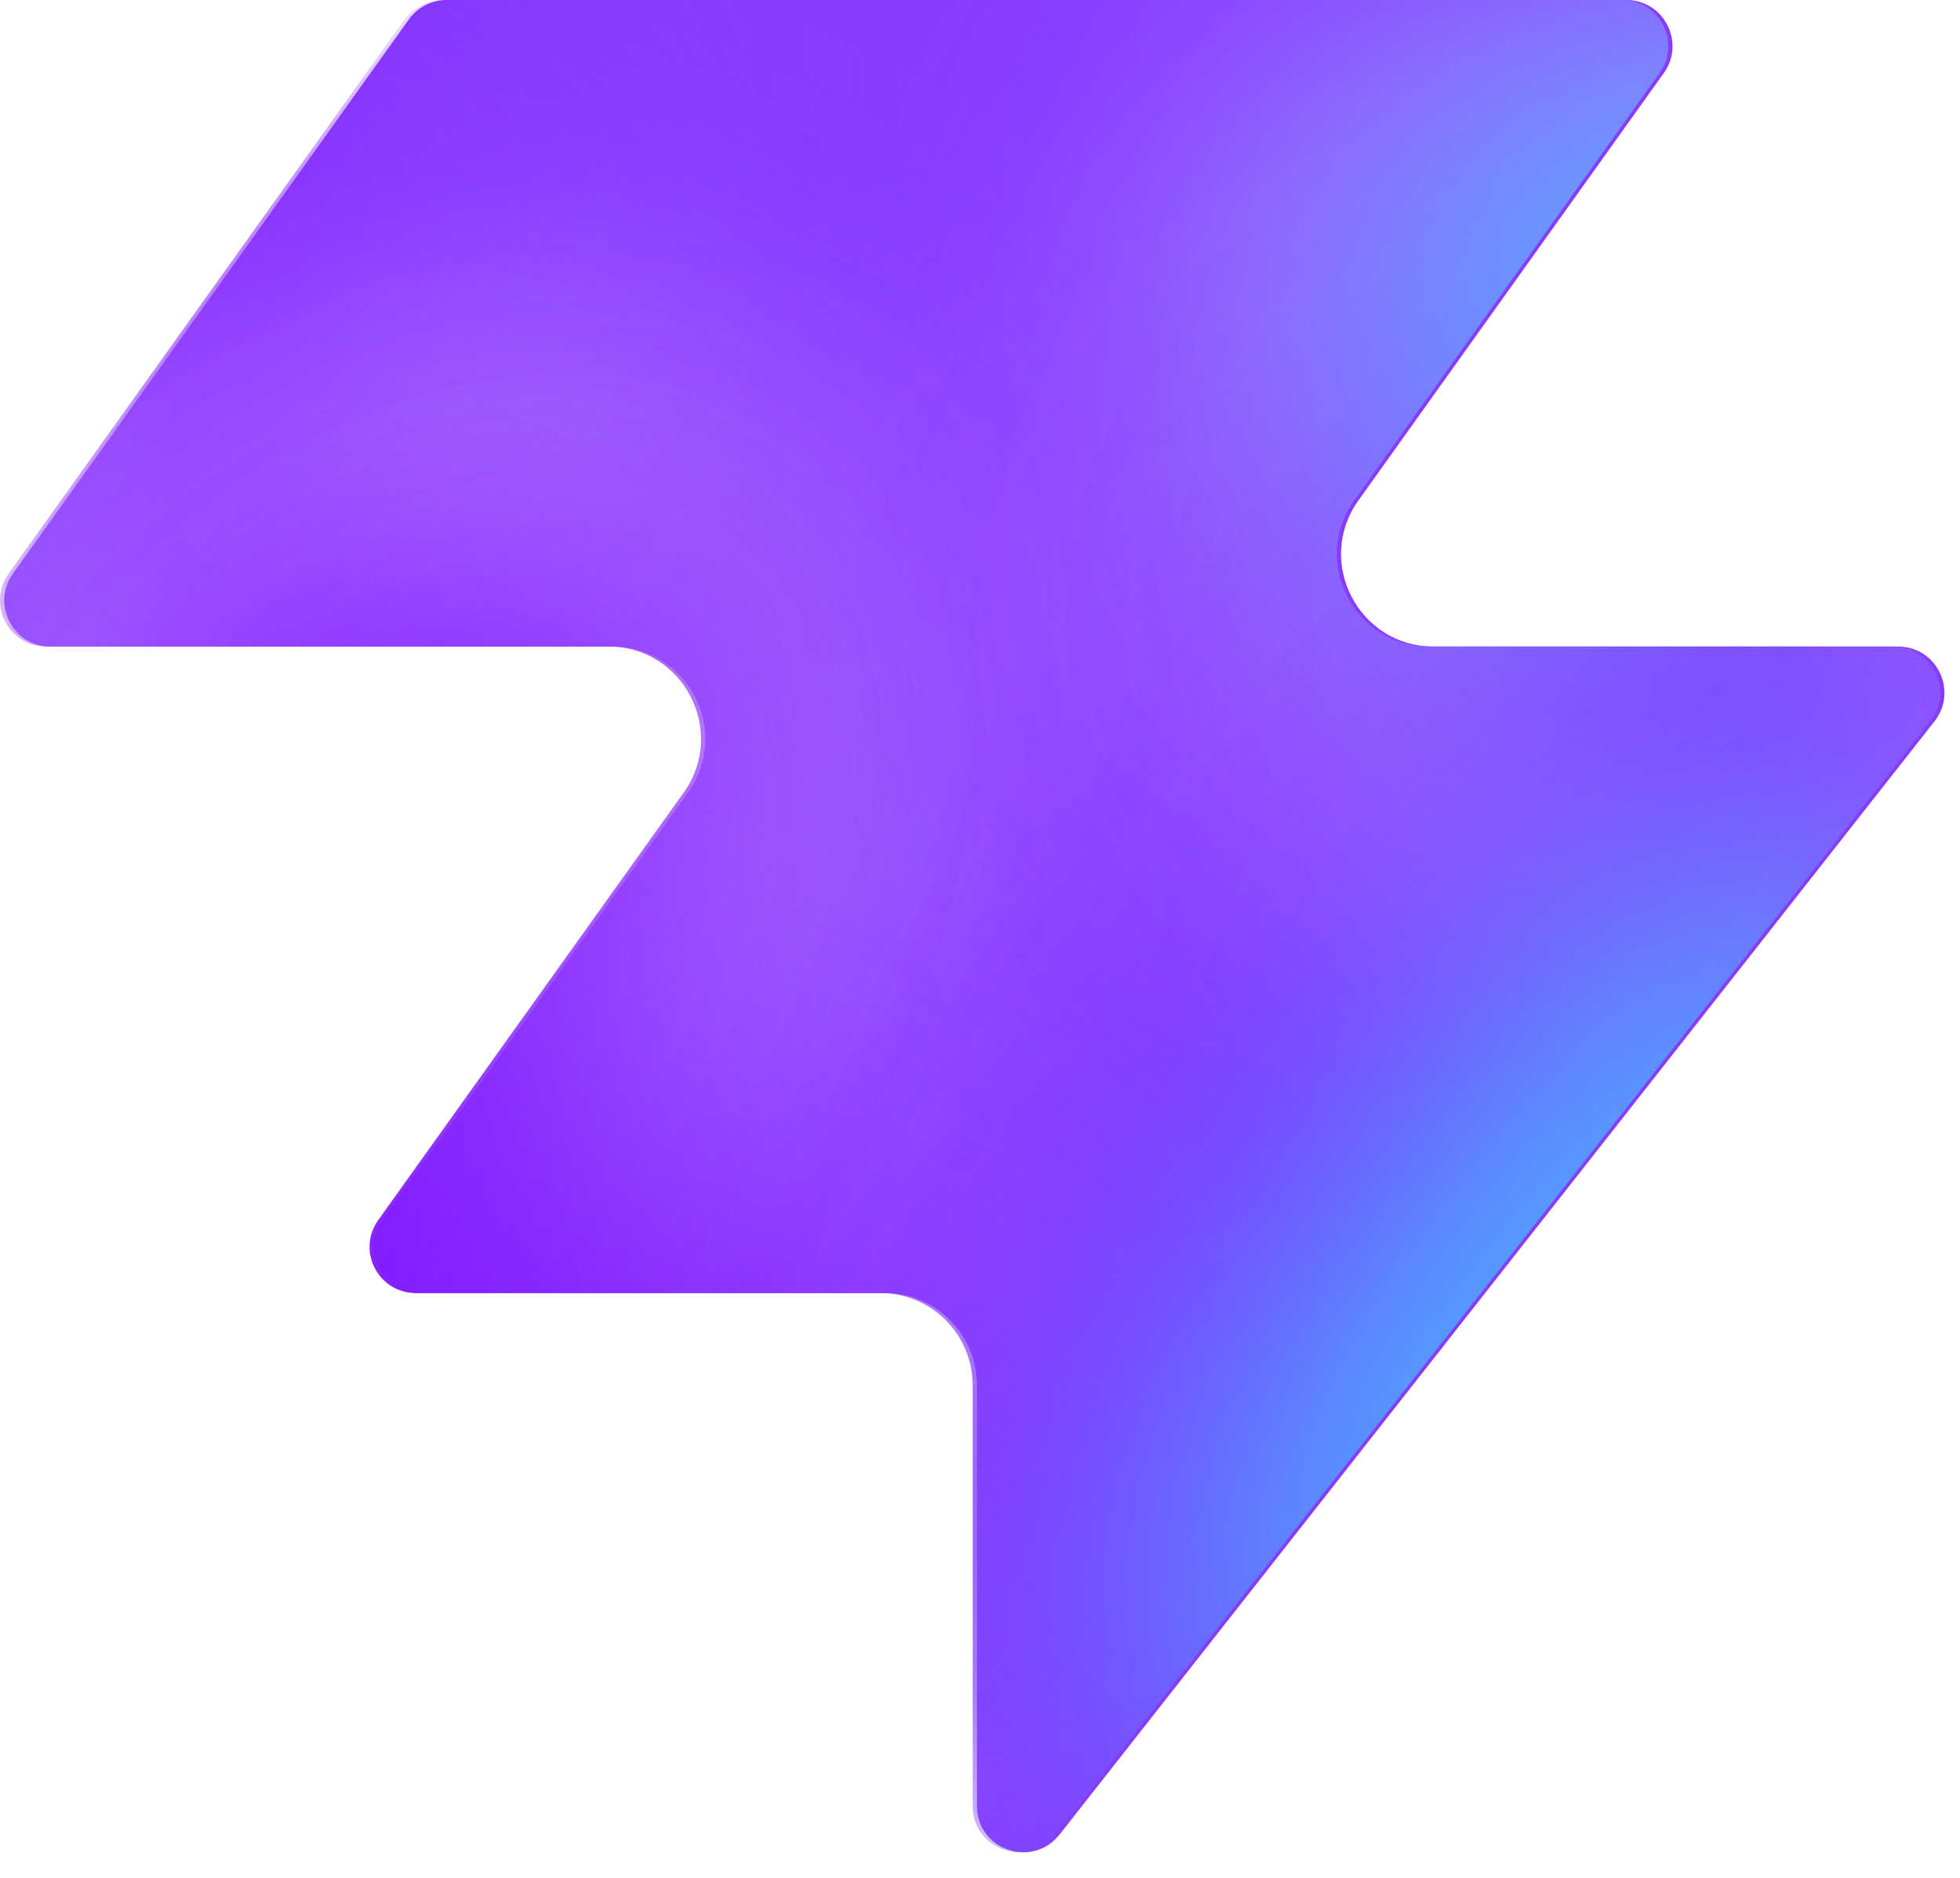
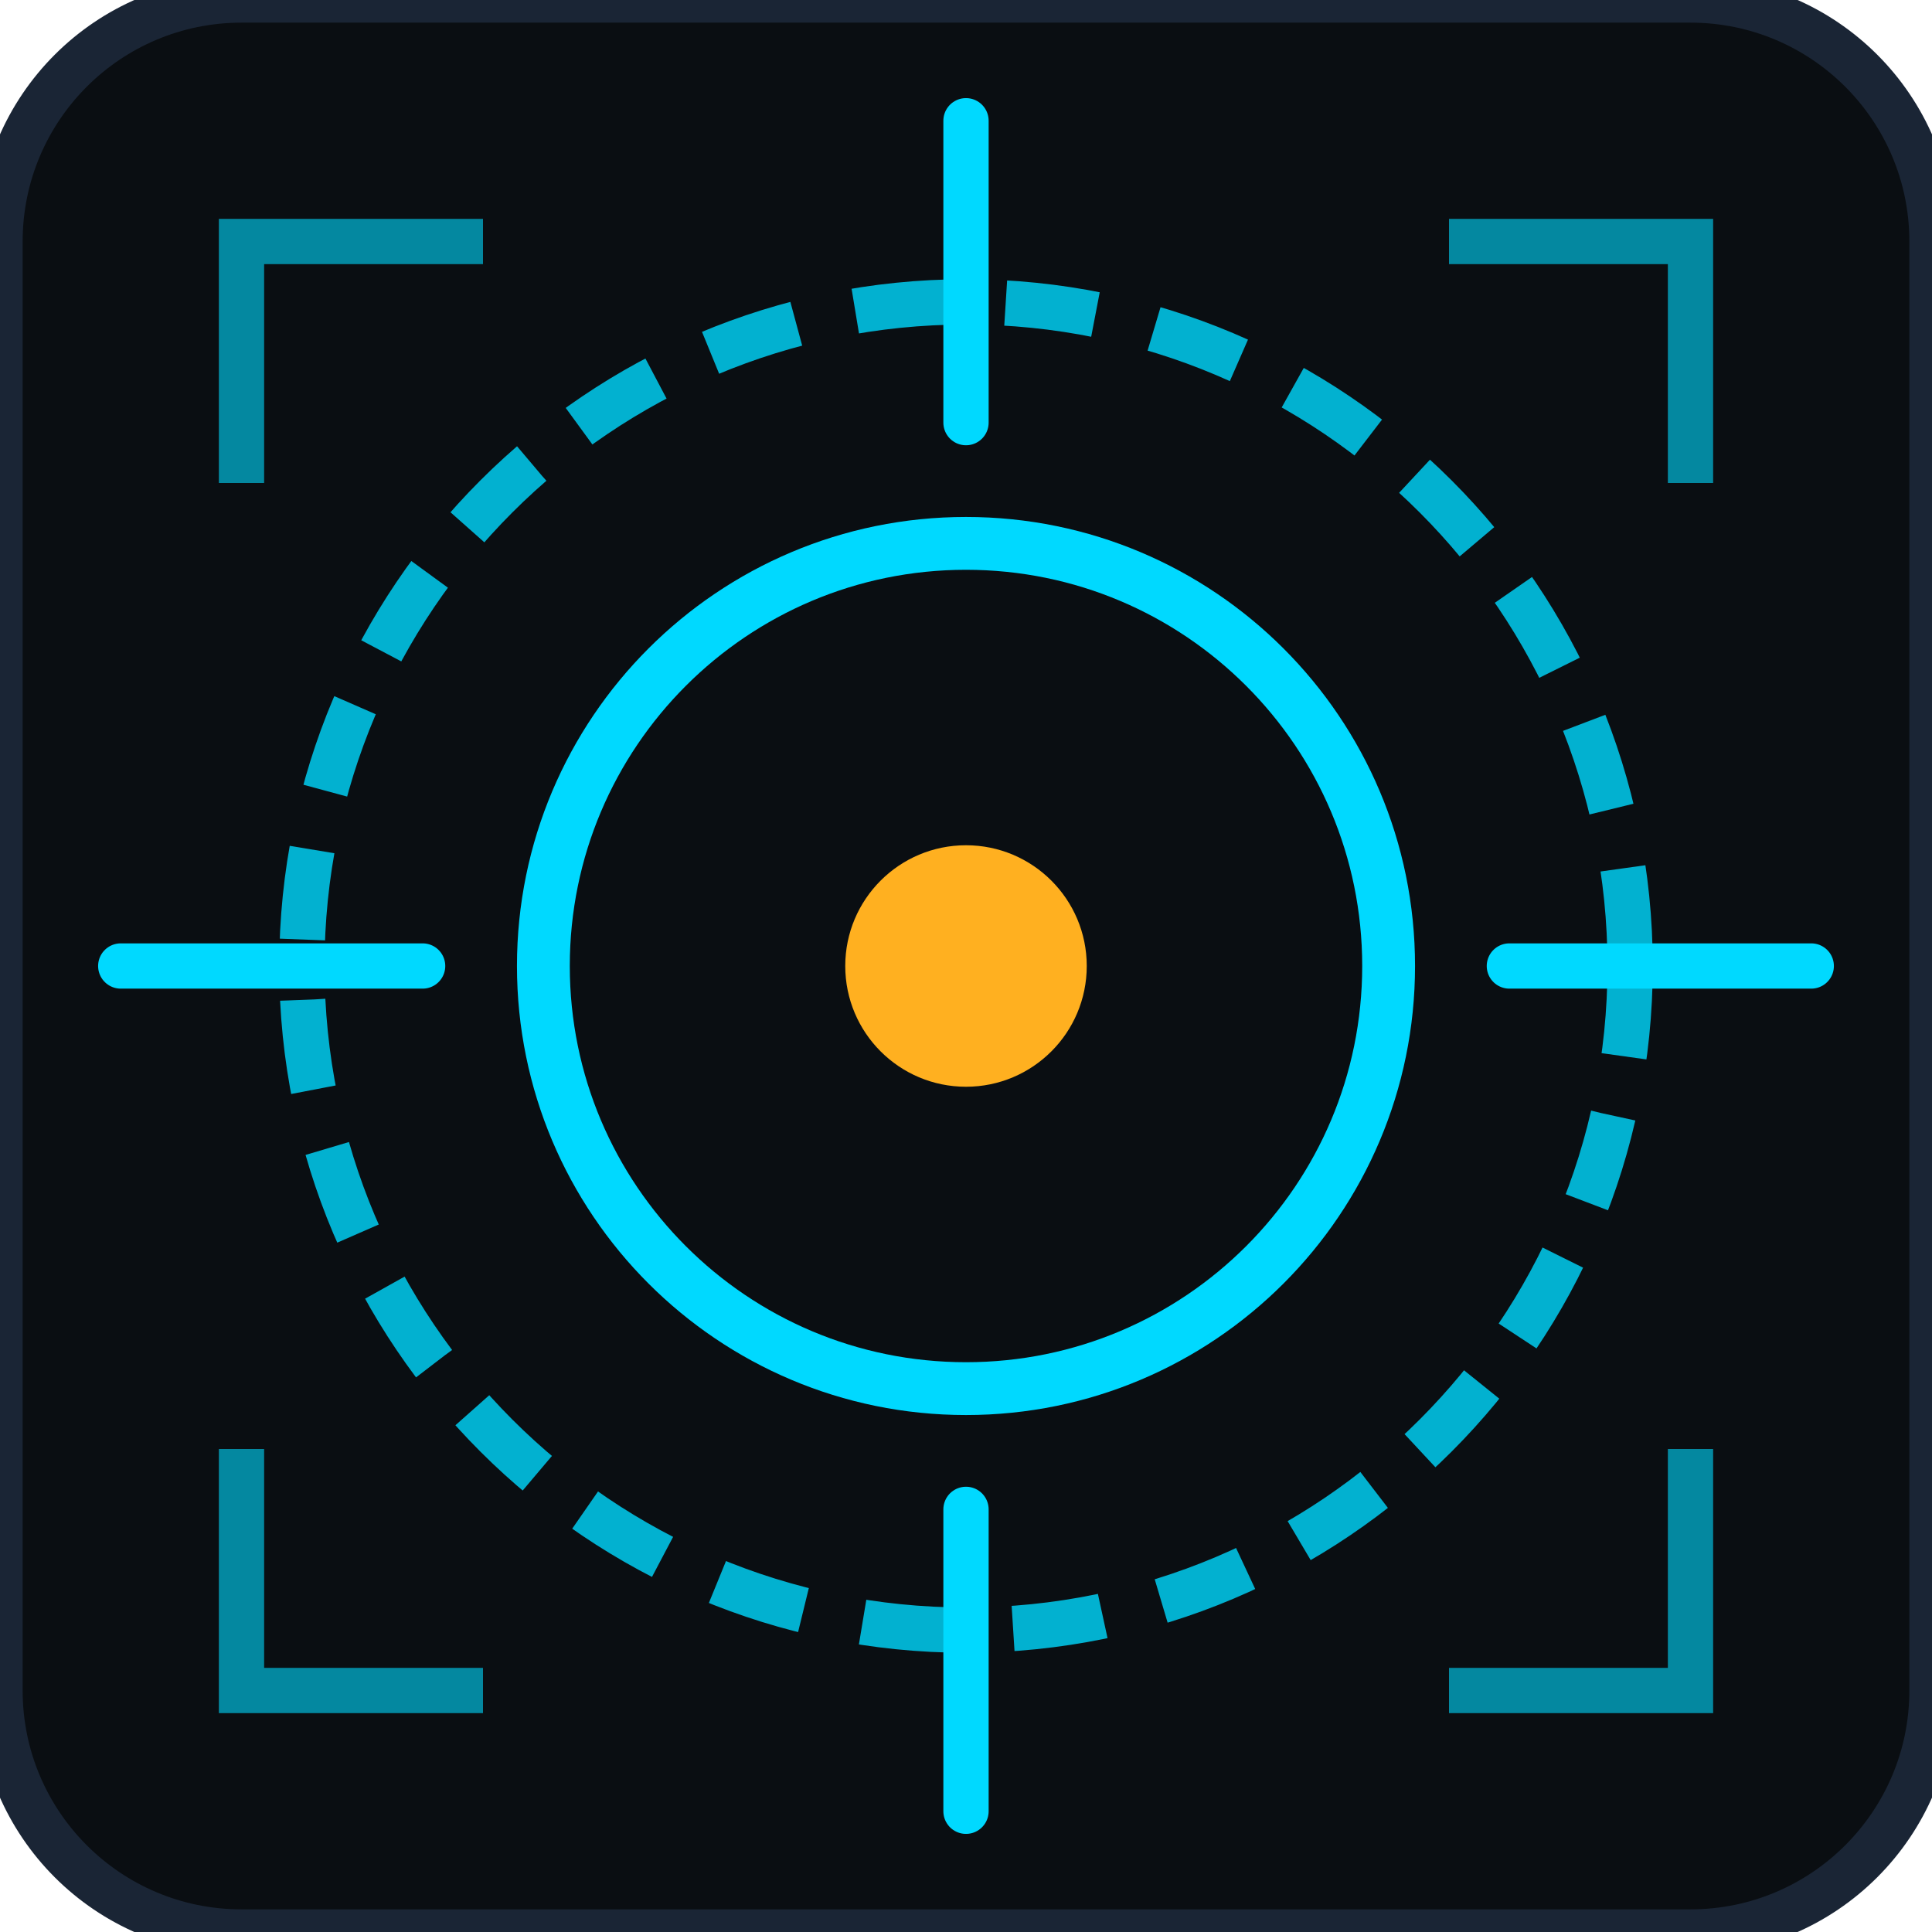
- <svg xmlns="http://www.w3.org/2000/svg" width="48" height="46" fill="none" viewBox="0 0 48 46">
-   <path fill="#863bff" d="M25.946 44.938c-.664.845-2.021.375-2.021-.698V33.937a2.26 2.26 0 0 0-2.262-2.262H10.287c-.92 0-1.456-1.04-.92-1.788l7.48-10.471c1.07-1.497 0-3.578-1.842-3.578H1.237c-.92 0-1.456-1.04-.92-1.788L10.013.474c.214-.297.556-.474.92-.474h28.894c.92 0 1.456 1.04.92 1.788l-7.48 10.471c-1.07 1.498 0 3.579 1.842 3.579h11.377c.943 0 1.473 1.088.89 1.83L25.947 44.94z" style="fill:#863bff;fill:color(display-p3 .525 .23 1);fill-opacity:1" />
-   <mask id="a" width="48" height="46" x="0" y="0" maskUnits="userSpaceOnUse" style="mask-type:alpha">
-     <path fill="#000" d="M25.842 44.938c-.664.844-2.021.375-2.021-.698V33.937a2.26 2.26 0 0 0-2.262-2.262H10.183c-.92 0-1.456-1.04-.92-1.788l7.48-10.471c1.07-1.498 0-3.579-1.842-3.579H1.133c-.92 0-1.456-1.04-.92-1.787L9.91.473c.214-.297.556-.474.92-.474h28.894c.92 0 1.456 1.04.92 1.788l-7.48 10.471c-1.07 1.498 0 3.578 1.842 3.578h11.377c.943 0 1.473 1.088.89 1.832L25.843 44.94z" style="fill:#000;fill-opacity:1" />
-   </mask>
-   <g mask="url(#a)">
-     <g filter="url(#b)">
-       <ellipse cx="5.508" cy="14.704" fill="#ede6ff" rx="5.508" ry="14.704" style="fill:#ede6ff;fill:color(display-p3 .927 .903 1);fill-opacity:1" transform="matrix(.00324 1 1 -.00324 -4.47 31.516)" />
-     </g>
-     <g filter="url(#c)">
-       <ellipse cx="10.399" cy="29.851" fill="#ede6ff" rx="10.399" ry="29.851" style="fill:#ede6ff;fill:color(display-p3 .927 .903 1);fill-opacity:1" transform="matrix(.00324 1 1 -.00324 -39.328 7.883)" />
-     </g>
-     <g filter="url(#d)">
-       <ellipse cx="5.508" cy="30.487" fill="#7e14ff" rx="5.508" ry="30.487" style="fill:#7e14ff;fill:color(display-p3 .492 .077 1);fill-opacity:1" transform="rotate(89.814 -25.913 -14.639)scale(1 -1)" />
-     </g>
-     <g filter="url(#e)">
-       <ellipse cx="5.508" cy="30.599" fill="#7e14ff" rx="5.508" ry="30.599" style="fill:#7e14ff;fill:color(display-p3 .492 .077 1);fill-opacity:1" transform="rotate(89.814 -32.644 -3.334)scale(1 -1)" />
-     </g>
-     <g filter="url(#f)">
-       <ellipse cx="5.508" cy="30.599" fill="#7e14ff" rx="5.508" ry="30.599" style="fill:#7e14ff;fill:color(display-p3 .492 .077 1);fill-opacity:1" transform="matrix(.00324 1 1 -.00324 -34.34 30.47)" />
-     </g>
-     <g filter="url(#g)">
-       <ellipse cx="14.072" cy="22.078" fill="#ede6ff" rx="14.072" ry="22.078" style="fill:#ede6ff;fill:color(display-p3 .927 .903 1);fill-opacity:1" transform="rotate(93.35 24.506 48.493)scale(-1 1)" />
-     </g>
-     <g filter="url(#h)">
-       <ellipse cx="3.47" cy="21.501" fill="#7e14ff" rx="3.47" ry="21.501" style="fill:#7e14ff;fill:color(display-p3 .492 .077 1);fill-opacity:1" transform="rotate(89.009 28.708 47.59)scale(-1 1)" />
-     </g>
-     <g filter="url(#i)">
-       <ellipse cx="3.47" cy="21.501" fill="#7e14ff" rx="3.47" ry="21.501" style="fill:#7e14ff;fill:color(display-p3 .492 .077 1);fill-opacity:1" transform="rotate(89.009 28.708 47.59)scale(-1 1)" />
-     </g>
-     <g filter="url(#j)">
-       <ellipse cx=".387" cy="8.972" fill="#7e14ff" rx="4.407" ry="29.108" style="fill:#7e14ff;fill:color(display-p3 .492 .077 1);fill-opacity:1" transform="rotate(39.51 .387 8.972)" />
-     </g>
-     <g filter="url(#k)">
-       <ellipse cx="47.523" cy="-6.092" fill="#7e14ff" rx="4.407" ry="29.108" style="fill:#7e14ff;fill:color(display-p3 .492 .077 1);fill-opacity:1" transform="rotate(37.892 47.523 -6.092)" />
-     </g>
-     <g filter="url(#l)">
-       <ellipse cx="41.412" cy="6.333" fill="#47bfff" rx="5.971" ry="9.665" style="fill:#47bfff;fill:color(display-p3 .28 .748 1);fill-opacity:1" transform="rotate(37.892 41.412 6.333)" />
-     </g>
-     <g filter="url(#m)">
-       <ellipse cx="-1.879" cy="38.332" fill="#7e14ff" rx="4.407" ry="29.108" style="fill:#7e14ff;fill:color(display-p3 .492 .077 1);fill-opacity:1" transform="rotate(37.892 -1.88 38.332)" />
-     </g>
-     <g filter="url(#n)">
-       <ellipse cx="-1.879" cy="38.332" fill="#7e14ff" rx="4.407" ry="29.108" style="fill:#7e14ff;fill:color(display-p3 .492 .077 1);fill-opacity:1" transform="rotate(37.892 -1.88 38.332)" />
-     </g>
-     <g filter="url(#o)">
-       <ellipse cx="35.651" cy="29.907" fill="#7e14ff" rx="4.407" ry="29.108" style="fill:#7e14ff;fill:color(display-p3 .492 .077 1);fill-opacity:1" transform="rotate(37.892 35.651 29.907)" />
-     </g>
-     <g filter="url(#p)">
-       <ellipse cx="38.418" cy="32.4" fill="#47bfff" rx="5.971" ry="15.297" style="fill:#47bfff;fill:color(display-p3 .28 .748 1);fill-opacity:1" transform="rotate(37.892 38.418 32.4)" />
-     </g>
-   </g>
-   <defs>
-     <filter id="b" width="60.045" height="41.654" x="-19.77" y="16.149" color-interpolation-filters="sRGB" filterUnits="userSpaceOnUse">
-       <feFlood flood-opacity="0" result="BackgroundImageFix" />
-       <feBlend in="SourceGraphic" in2="BackgroundImageFix" result="shape" />
-       <feGaussianBlur result="effect1_foregroundBlur_2002_17158" stdDeviation="7.659" />
-     </filter>
-     <filter id="c" width="90.34" height="51.437" x="-54.613" y="-7.533" color-interpolation-filters="sRGB" filterUnits="userSpaceOnUse">
-       <feFlood flood-opacity="0" result="BackgroundImageFix" />
-       <feBlend in="SourceGraphic" in2="BackgroundImageFix" result="shape" />
-       <feGaussianBlur result="effect1_foregroundBlur_2002_17158" stdDeviation="7.659" />
-     </filter>
-     <filter id="d" width="79.355" height="29.4" x="-49.64" y="2.03" color-interpolation-filters="sRGB" filterUnits="userSpaceOnUse">
-       <feFlood flood-opacity="0" result="BackgroundImageFix" />
-       <feBlend in="SourceGraphic" in2="BackgroundImageFix" result="shape" />
-       <feGaussianBlur result="effect1_foregroundBlur_2002_17158" stdDeviation="4.596" />
-     </filter>
-     <filter id="e" width="79.579" height="29.4" x="-45.045" y="20.029" color-interpolation-filters="sRGB" filterUnits="userSpaceOnUse">
-       <feFlood flood-opacity="0" result="BackgroundImageFix" />
-       <feBlend in="SourceGraphic" in2="BackgroundImageFix" result="shape" />
-       <feGaussianBlur result="effect1_foregroundBlur_2002_17158" stdDeviation="4.596" />
-     </filter>
-     <filter id="f" width="79.579" height="29.4" x="-43.513" y="21.178" color-interpolation-filters="sRGB" filterUnits="userSpaceOnUse">
-       <feFlood flood-opacity="0" result="BackgroundImageFix" />
-       <feBlend in="SourceGraphic" in2="BackgroundImageFix" result="shape" />
-       <feGaussianBlur result="effect1_foregroundBlur_2002_17158" stdDeviation="4.596" />
-     </filter>
-     <filter id="g" width="74.749" height="58.852" x="15.756" y="-17.901" color-interpolation-filters="sRGB" filterUnits="userSpaceOnUse">
-       <feFlood flood-opacity="0" result="BackgroundImageFix" />
-       <feBlend in="SourceGraphic" in2="BackgroundImageFix" result="shape" />
-       <feGaussianBlur result="effect1_foregroundBlur_2002_17158" stdDeviation="7.659" />
-     </filter>
-     <filter id="h" width="61.377" height="25.362" x="23.548" y="2.284" color-interpolation-filters="sRGB" filterUnits="userSpaceOnUse">
-       <feFlood flood-opacity="0" result="BackgroundImageFix" />
-       <feBlend in="SourceGraphic" in2="BackgroundImageFix" result="shape" />
-       <feGaussianBlur result="effect1_foregroundBlur_2002_17158" stdDeviation="4.596" />
-     </filter>
-     <filter id="i" width="61.377" height="25.362" x="23.548" y="2.284" color-interpolation-filters="sRGB" filterUnits="userSpaceOnUse">
-       <feFlood flood-opacity="0" result="BackgroundImageFix" />
-       <feBlend in="SourceGraphic" in2="BackgroundImageFix" result="shape" />
-       <feGaussianBlur result="effect1_foregroundBlur_2002_17158" stdDeviation="4.596" />
-     </filter>
-     <filter id="j" width="56.045" height="63.649" x="-27.636" y="-22.853" color-interpolation-filters="sRGB" filterUnits="userSpaceOnUse">
-       <feFlood flood-opacity="0" result="BackgroundImageFix" />
-       <feBlend in="SourceGraphic" in2="BackgroundImageFix" result="shape" />
-       <feGaussianBlur result="effect1_foregroundBlur_2002_17158" stdDeviation="4.596" />
-     </filter>
-     <filter id="k" width="54.814" height="64.646" x="20.116" y="-38.415" color-interpolation-filters="sRGB" filterUnits="userSpaceOnUse">
-       <feFlood flood-opacity="0" result="BackgroundImageFix" />
-       <feBlend in="SourceGraphic" in2="BackgroundImageFix" result="shape" />
-       <feGaussianBlur result="effect1_foregroundBlur_2002_17158" stdDeviation="4.596" />
-     </filter>
-     <filter id="l" width="33.541" height="35.313" x="24.641" y="-11.323" color-interpolation-filters="sRGB" filterUnits="userSpaceOnUse">
-       <feFlood flood-opacity="0" result="BackgroundImageFix" />
-       <feBlend in="SourceGraphic" in2="BackgroundImageFix" result="shape" />
-       <feGaussianBlur result="effect1_foregroundBlur_2002_17158" stdDeviation="4.596" />
-     </filter>
-     <filter id="m" width="54.814" height="64.646" x="-29.286" y="6.009" color-interpolation-filters="sRGB" filterUnits="userSpaceOnUse">
-       <feFlood flood-opacity="0" result="BackgroundImageFix" />
-       <feBlend in="SourceGraphic" in2="BackgroundImageFix" result="shape" />
-       <feGaussianBlur result="effect1_foregroundBlur_2002_17158" stdDeviation="4.596" />
-     </filter>
-     <filter id="n" width="54.814" height="64.646" x="-29.286" y="6.009" color-interpolation-filters="sRGB" filterUnits="userSpaceOnUse">
-       <feFlood flood-opacity="0" result="BackgroundImageFix" />
-       <feBlend in="SourceGraphic" in2="BackgroundImageFix" result="shape" />
-       <feGaussianBlur result="effect1_foregroundBlur_2002_17158" stdDeviation="4.596" />
-     </filter>
-     <filter id="o" width="54.814" height="64.646" x="8.244" y="-2.416" color-interpolation-filters="sRGB" filterUnits="userSpaceOnUse">
-       <feFlood flood-opacity="0" result="BackgroundImageFix" />
-       <feBlend in="SourceGraphic" in2="BackgroundImageFix" result="shape" />
-       <feGaussianBlur result="effect1_foregroundBlur_2002_17158" stdDeviation="4.596" />
-     </filter>
-     <filter id="p" width="39.409" height="43.623" x="18.713" y="10.588" color-interpolation-filters="sRGB" filterUnits="userSpaceOnUse">
-       <feFlood flood-opacity="0" result="BackgroundImageFix" />
-       <feBlend in="SourceGraphic" in2="BackgroundImageFix" result="shape" />
-       <feGaussianBlur result="effect1_foregroundBlur_2002_17158" stdDeviation="4.596" />
-     </filter>
-   </defs>
+ <svg xmlns="http://www.w3.org/2000/svg" viewBox="0 0 64 64" width="64" height="64" fill="none">
+   <rect width="64" height="64" rx="8" fill="#0a0e12" stroke="#1a2535" stroke-width="1.5" />
+   <circle cx="32" cy="32" r="22" stroke="#00d9ff" stroke-width="1.5" stroke-dasharray="3 2" stroke-opacity="0.8" />
+   <circle cx="32" cy="32" r="14" stroke="#00d9ff" stroke-width="1.75" />
+   <circle cx="32" cy="32" r="4" fill="#ffb020" />
+   <line x1="32" y1="4" x2="32" y2="14" stroke="#00d9ff" stroke-width="1.5" stroke-linecap="round" />
+   <line x1="32" y1="50" x2="32" y2="60" stroke="#00d9ff" stroke-width="1.5" stroke-linecap="round" />
+   <line x1="4" y1="32" x2="14" y2="32" stroke="#00d9ff" stroke-width="1.5" stroke-linecap="round" />
+   <line x1="50" y1="32" x2="60" y2="32" stroke="#00d9ff" stroke-width="1.5" stroke-linecap="round" />
+   <path d="M 8 16 L 8 8 L 16 8" stroke="#00d9ff" stroke-width="1.5" stroke-opacity="0.6" fill="none" />
+   <path d="M 56 16 L 56 8 L 48 8" stroke="#00d9ff" stroke-width="1.5" stroke-opacity="0.6" fill="none" />
+   <path d="M 8 48 L 8 56 L 16 56" stroke="#00d9ff" stroke-width="1.5" stroke-opacity="0.6" fill="none" />
+   <path d="M 56 48 L 56 56 L 48 56" stroke="#00d9ff" stroke-width="1.5" stroke-opacity="0.6" fill="none" />
</svg>
